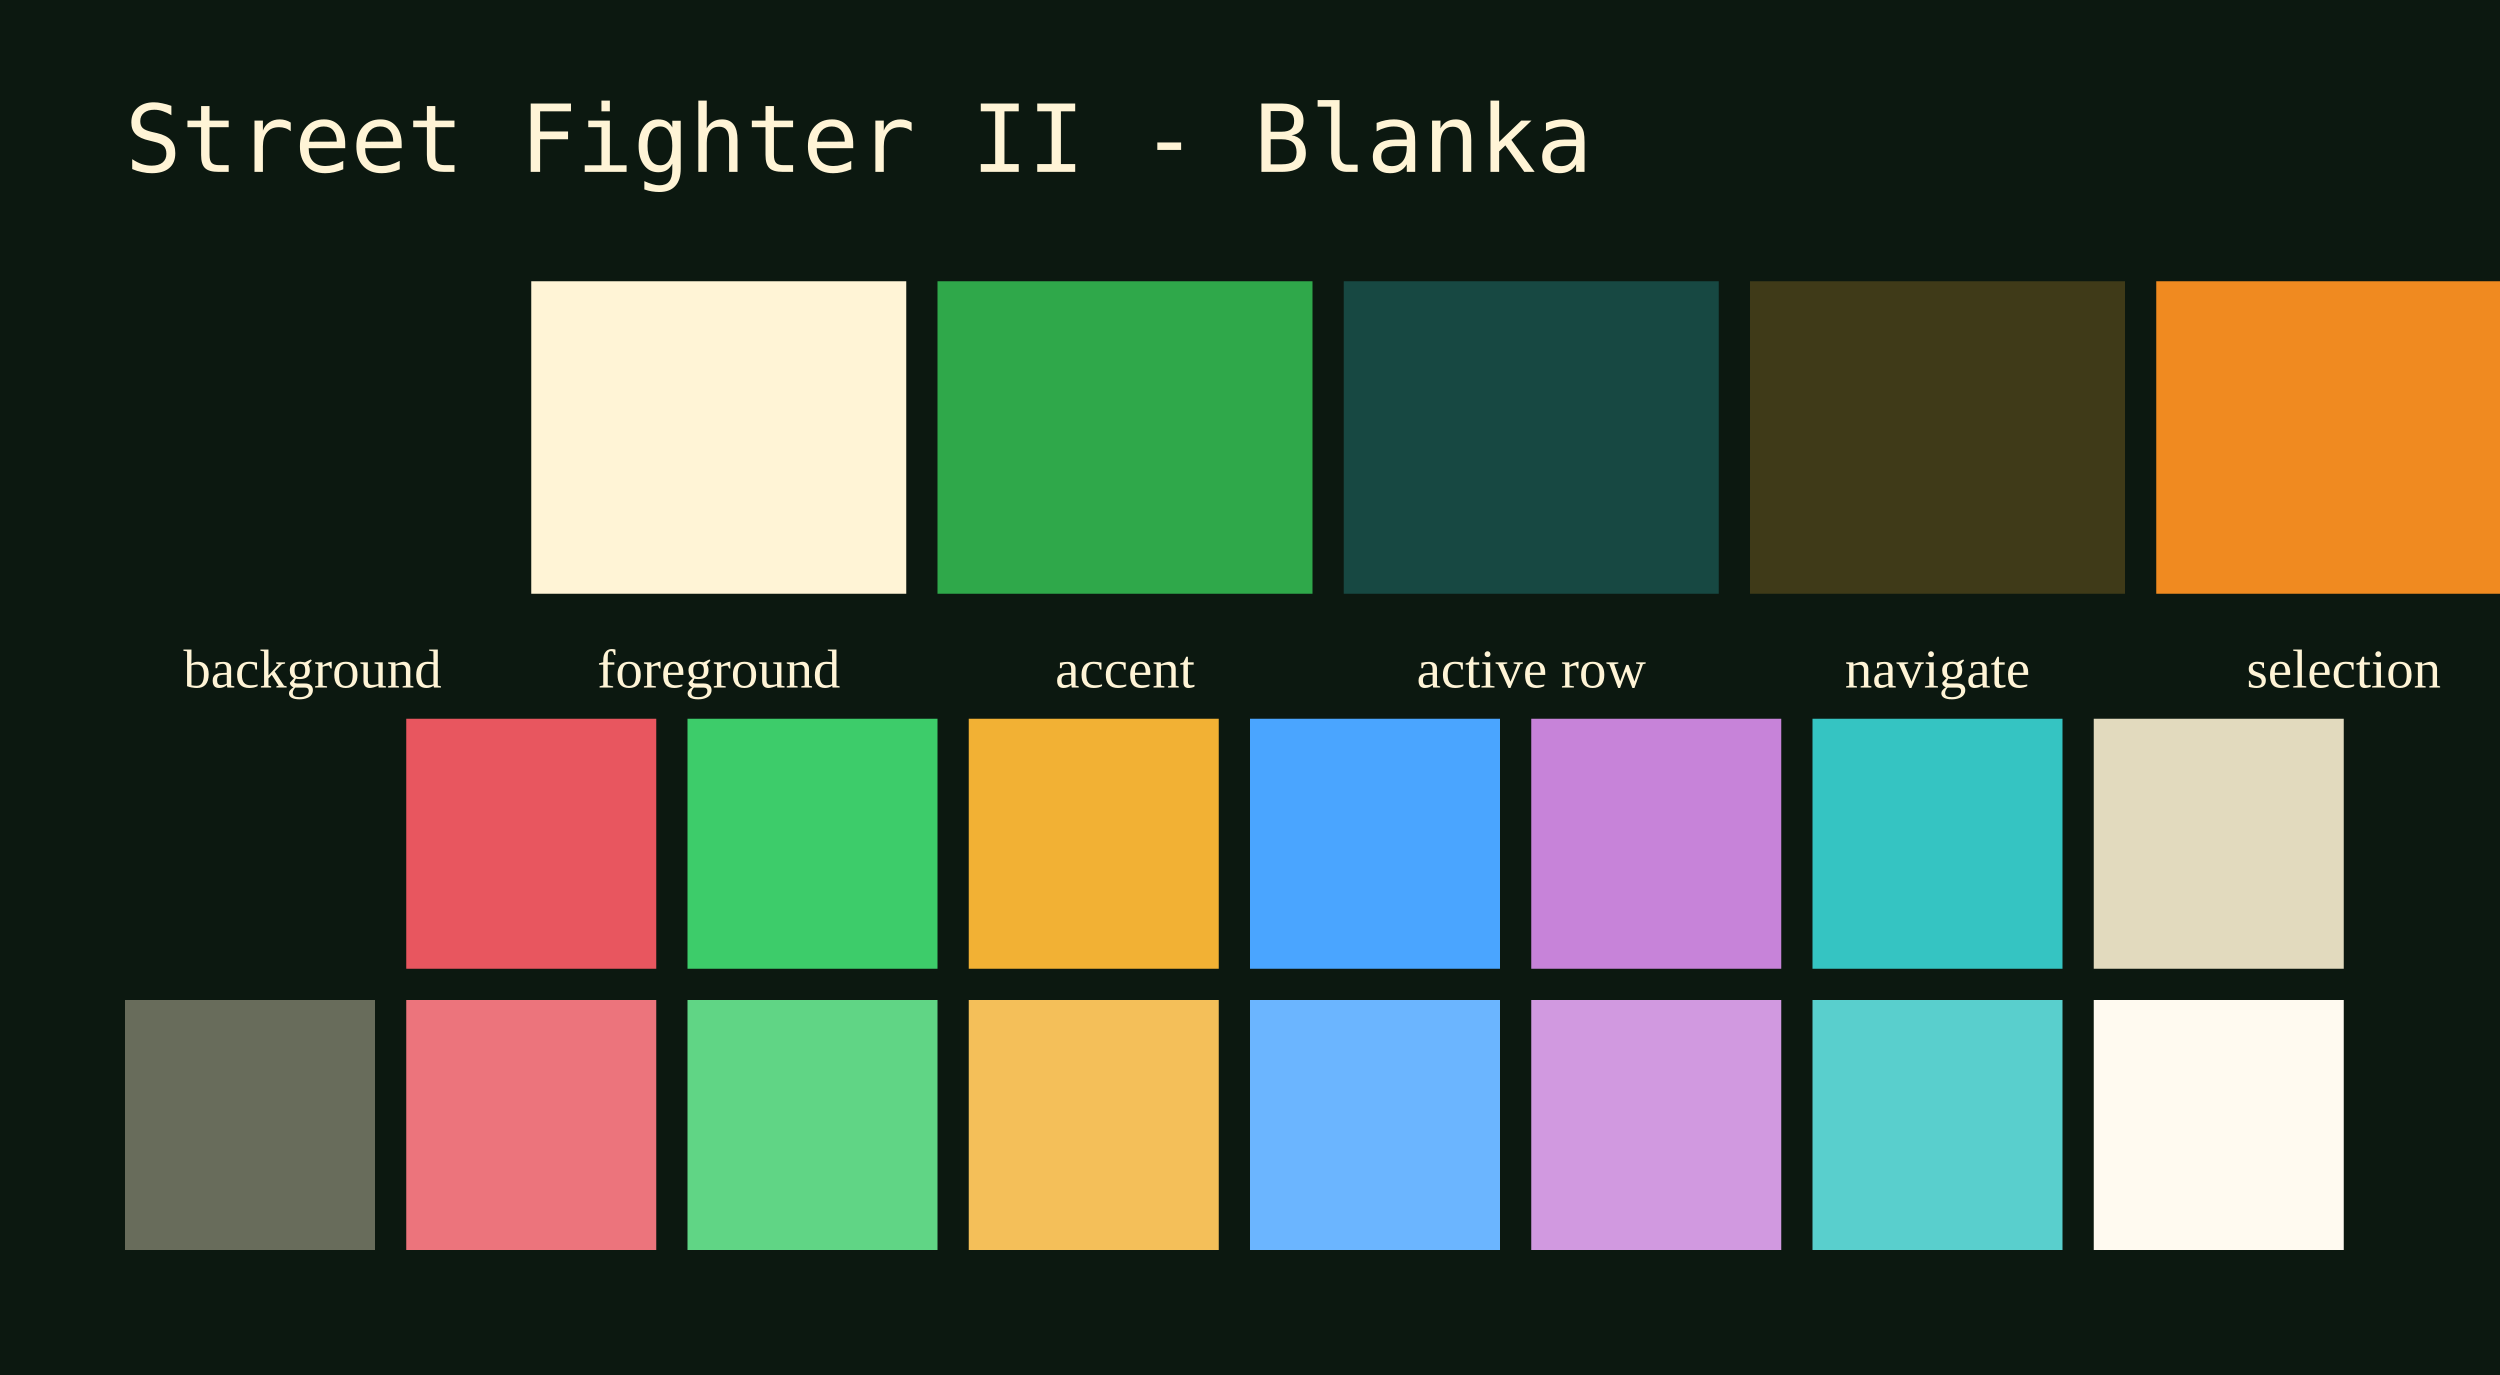
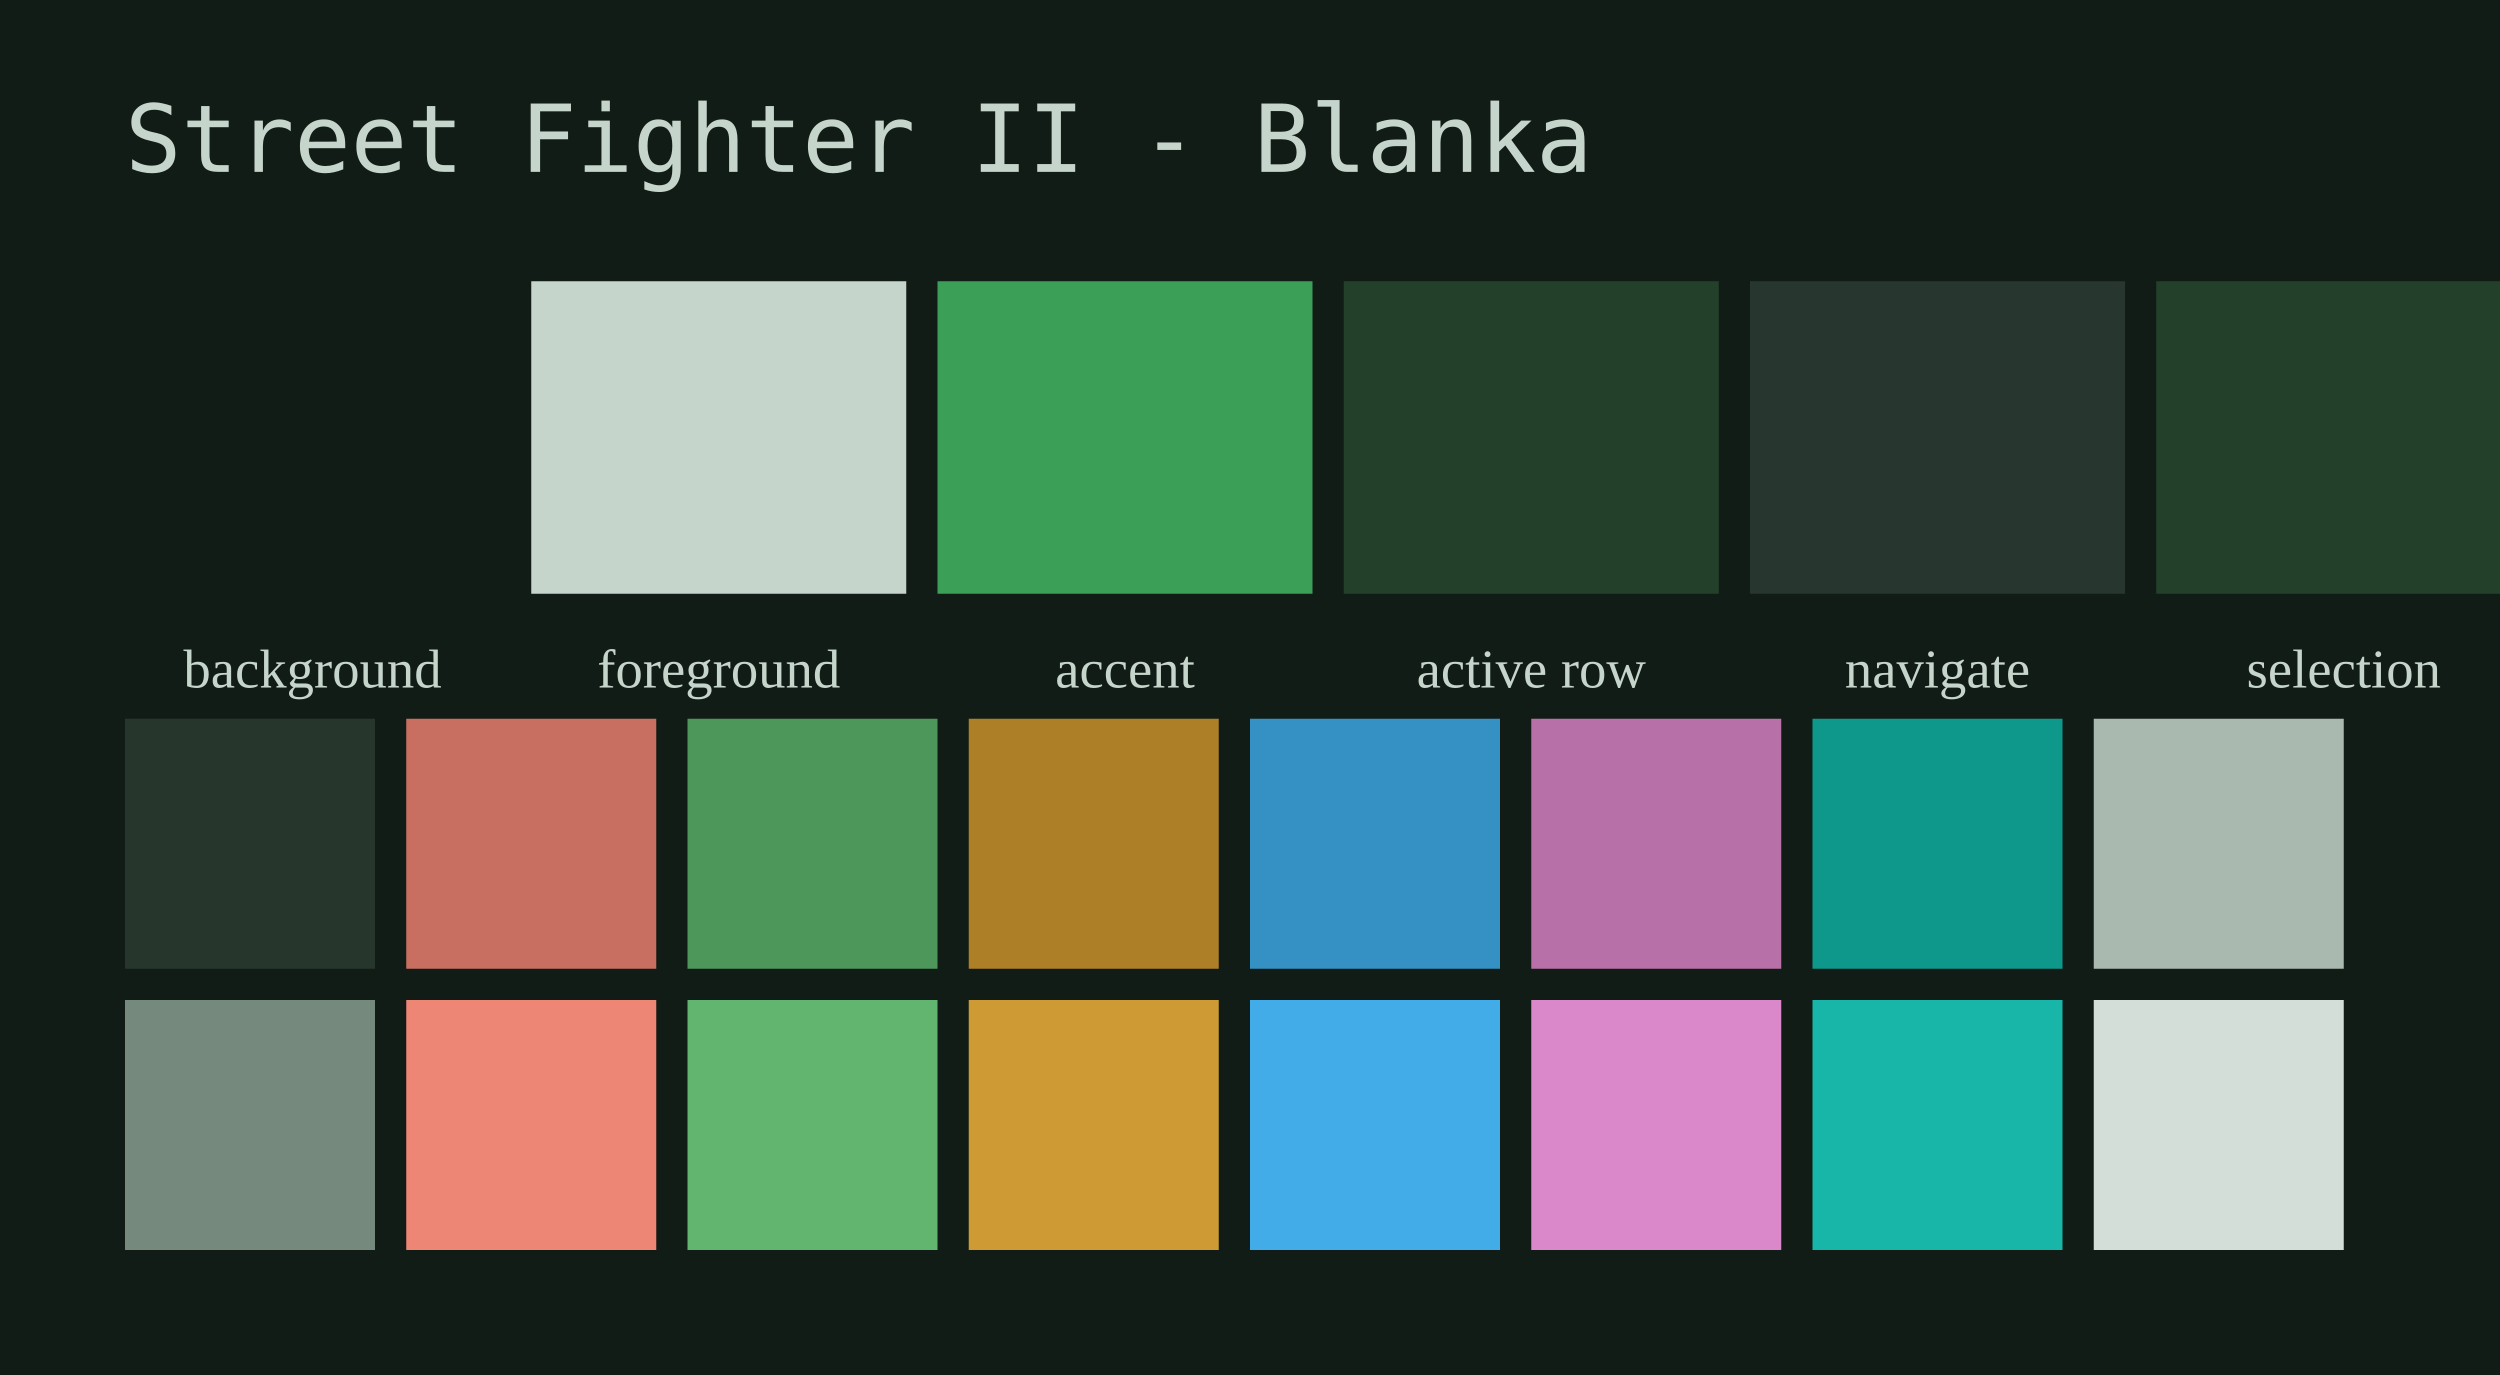
<svg xmlns="http://www.w3.org/2000/svg" width="320" height="176" viewBox="0 0 320 176">
-   <rect width="320" height="176" fill="#0c1810" />
-   <text x="16" y="22" font-family="ui-monospace, monospace" font-size="12" fill="#fff4d6">Street Fighter II - Blanka</text>
-   <rect x="16" y="36" width="48" height="40" fill="#0c1810" />
-   <text x="40" y="88" text-anchor="middle" font-size="7" fill="#fff4d6">background</text>
-   <rect x="68" y="36" width="48" height="40" fill="#fff4d6" />
-   <text x="92" y="88" text-anchor="middle" font-size="7" fill="#fff4d6">foreground</text>
-   <rect x="120" y="36" width="48" height="40" fill="#2fa84a" />
-   <text x="144" y="88" text-anchor="middle" font-size="7" fill="#fff4d6">accent</text>
-   <rect x="172" y="36" width="48" height="40" fill="#174842" />
-   <text x="196" y="88" text-anchor="middle" font-size="7" fill="#fff4d6">active row</text>
-   <rect x="224" y="36" width="48" height="40" fill="#3f3a18" />
-   <text x="248" y="88" text-anchor="middle" font-size="7" fill="#fff4d6">navigate</text>
-   <rect x="276" y="36" width="48" height="40" fill="#f08a20" />
-   <text x="300" y="88" text-anchor="middle" font-size="7" fill="#fff4d6">selection</text>
-   <rect x="16" y="92" width="32" height="32" fill="#0c1810" />
-   <rect x="52" y="92" width="32" height="32" fill="#e8565f" />
-   <rect x="88" y="92" width="32" height="32" fill="#3dcc6a" />
-   <rect x="124" y="92" width="32" height="32" fill="#f2b134" />
-   <rect x="160" y="92" width="32" height="32" fill="#4aa5ff" />
-   <rect x="196" y="92" width="32" height="32" fill="#c783d9" />
-   <rect x="232" y="92" width="32" height="32" fill="#35c4c2" />
-   <rect x="268" y="92" width="32" height="32" fill="#e2dabe" />
-   <rect x="16" y="128" width="32" height="32" fill="#686c5b" />
-   <rect x="52" y="128" width="32" height="32" fill="#ec747c" />
-   <rect x="88" y="128" width="32" height="32" fill="#60d585" />
-   <rect x="124" y="128" width="32" height="32" fill="#f4bf59" />
-   <rect x="160" y="128" width="32" height="32" fill="#6bb5ff" />
-   <rect x="196" y="128" width="32" height="32" fill="#d199e0" />
-   <rect x="232" y="128" width="32" height="32" fill="#59cfcd" />
-   <rect x="268" y="128" width="32" height="32" fill="#fffaf0" />
+   <rect width="320" height="176" fill="#111c16" />
+   <text x="16" y="22" font-family="ui-monospace, monospace" font-size="12" fill="#c6d5cc">Street Fighter II - Blanka</text>
+   <rect x="16" y="36" width="48" height="40" fill="#111c16" />
+   <text x="40" y="88" text-anchor="middle" font-size="7" fill="#c6d5cc">background</text>
+   <rect x="68" y="36" width="48" height="40" fill="#c6d5cc" />
+   <text x="92" y="88" text-anchor="middle" font-size="7" fill="#c6d5cc">foreground</text>
+   <rect x="120" y="36" width="48" height="40" fill="#3b9f58" />
+   <text x="144" y="88" text-anchor="middle" font-size="7" fill="#c6d5cc">accent</text>
+   <rect x="172" y="36" width="48" height="40" fill="#23412a" />
+   <text x="196" y="88" text-anchor="middle" font-size="7" fill="#c6d5cc">active row</text>
+   <rect x="224" y="36" width="48" height="40" fill="#27362e" />
+   <text x="248" y="88" text-anchor="middle" font-size="7" fill="#c6d5cc">navigate</text>
+   <rect x="276" y="36" width="48" height="40" fill="#23412a" />
+   <text x="300" y="88" text-anchor="middle" font-size="7" fill="#c6d5cc">selection</text>
+   <rect x="16" y="92" width="32" height="32" fill="#27362d" />
+   <rect x="52" y="92" width="32" height="32" fill="#c86f61" />
+   <rect x="88" y="92" width="32" height="32" fill="#4e975b" />
+   <rect x="124" y="92" width="32" height="32" fill="#ad8028" />
+   <rect x="160" y="92" width="32" height="32" fill="#3590c3" />
+   <rect x="196" y="92" width="32" height="32" fill="#b770a8" />
+   <rect x="232" y="92" width="32" height="32" fill="#0e988c" />
+   <rect x="268" y="92" width="32" height="32" fill="#aab9b0" />
+   <rect x="16" y="128" width="32" height="32" fill="#758a7d" />
+   <rect x="52" y="128" width="32" height="32" fill="#ee8676" />
+   <rect x="88" y="128" width="32" height="32" fill="#61b56f" />
+   <rect x="124" y="128" width="32" height="32" fill="#ce9a34" />
+   <rect x="160" y="128" width="32" height="32" fill="#42ace8" />
+   <rect x="196" y="128" width="32" height="32" fill="#da88c9" />
+   <rect x="232" y="128" width="32" height="32" fill="#17b6a8" />
+   <rect x="268" y="128" width="32" height="32" fill="#d2ded7" />
</svg>
